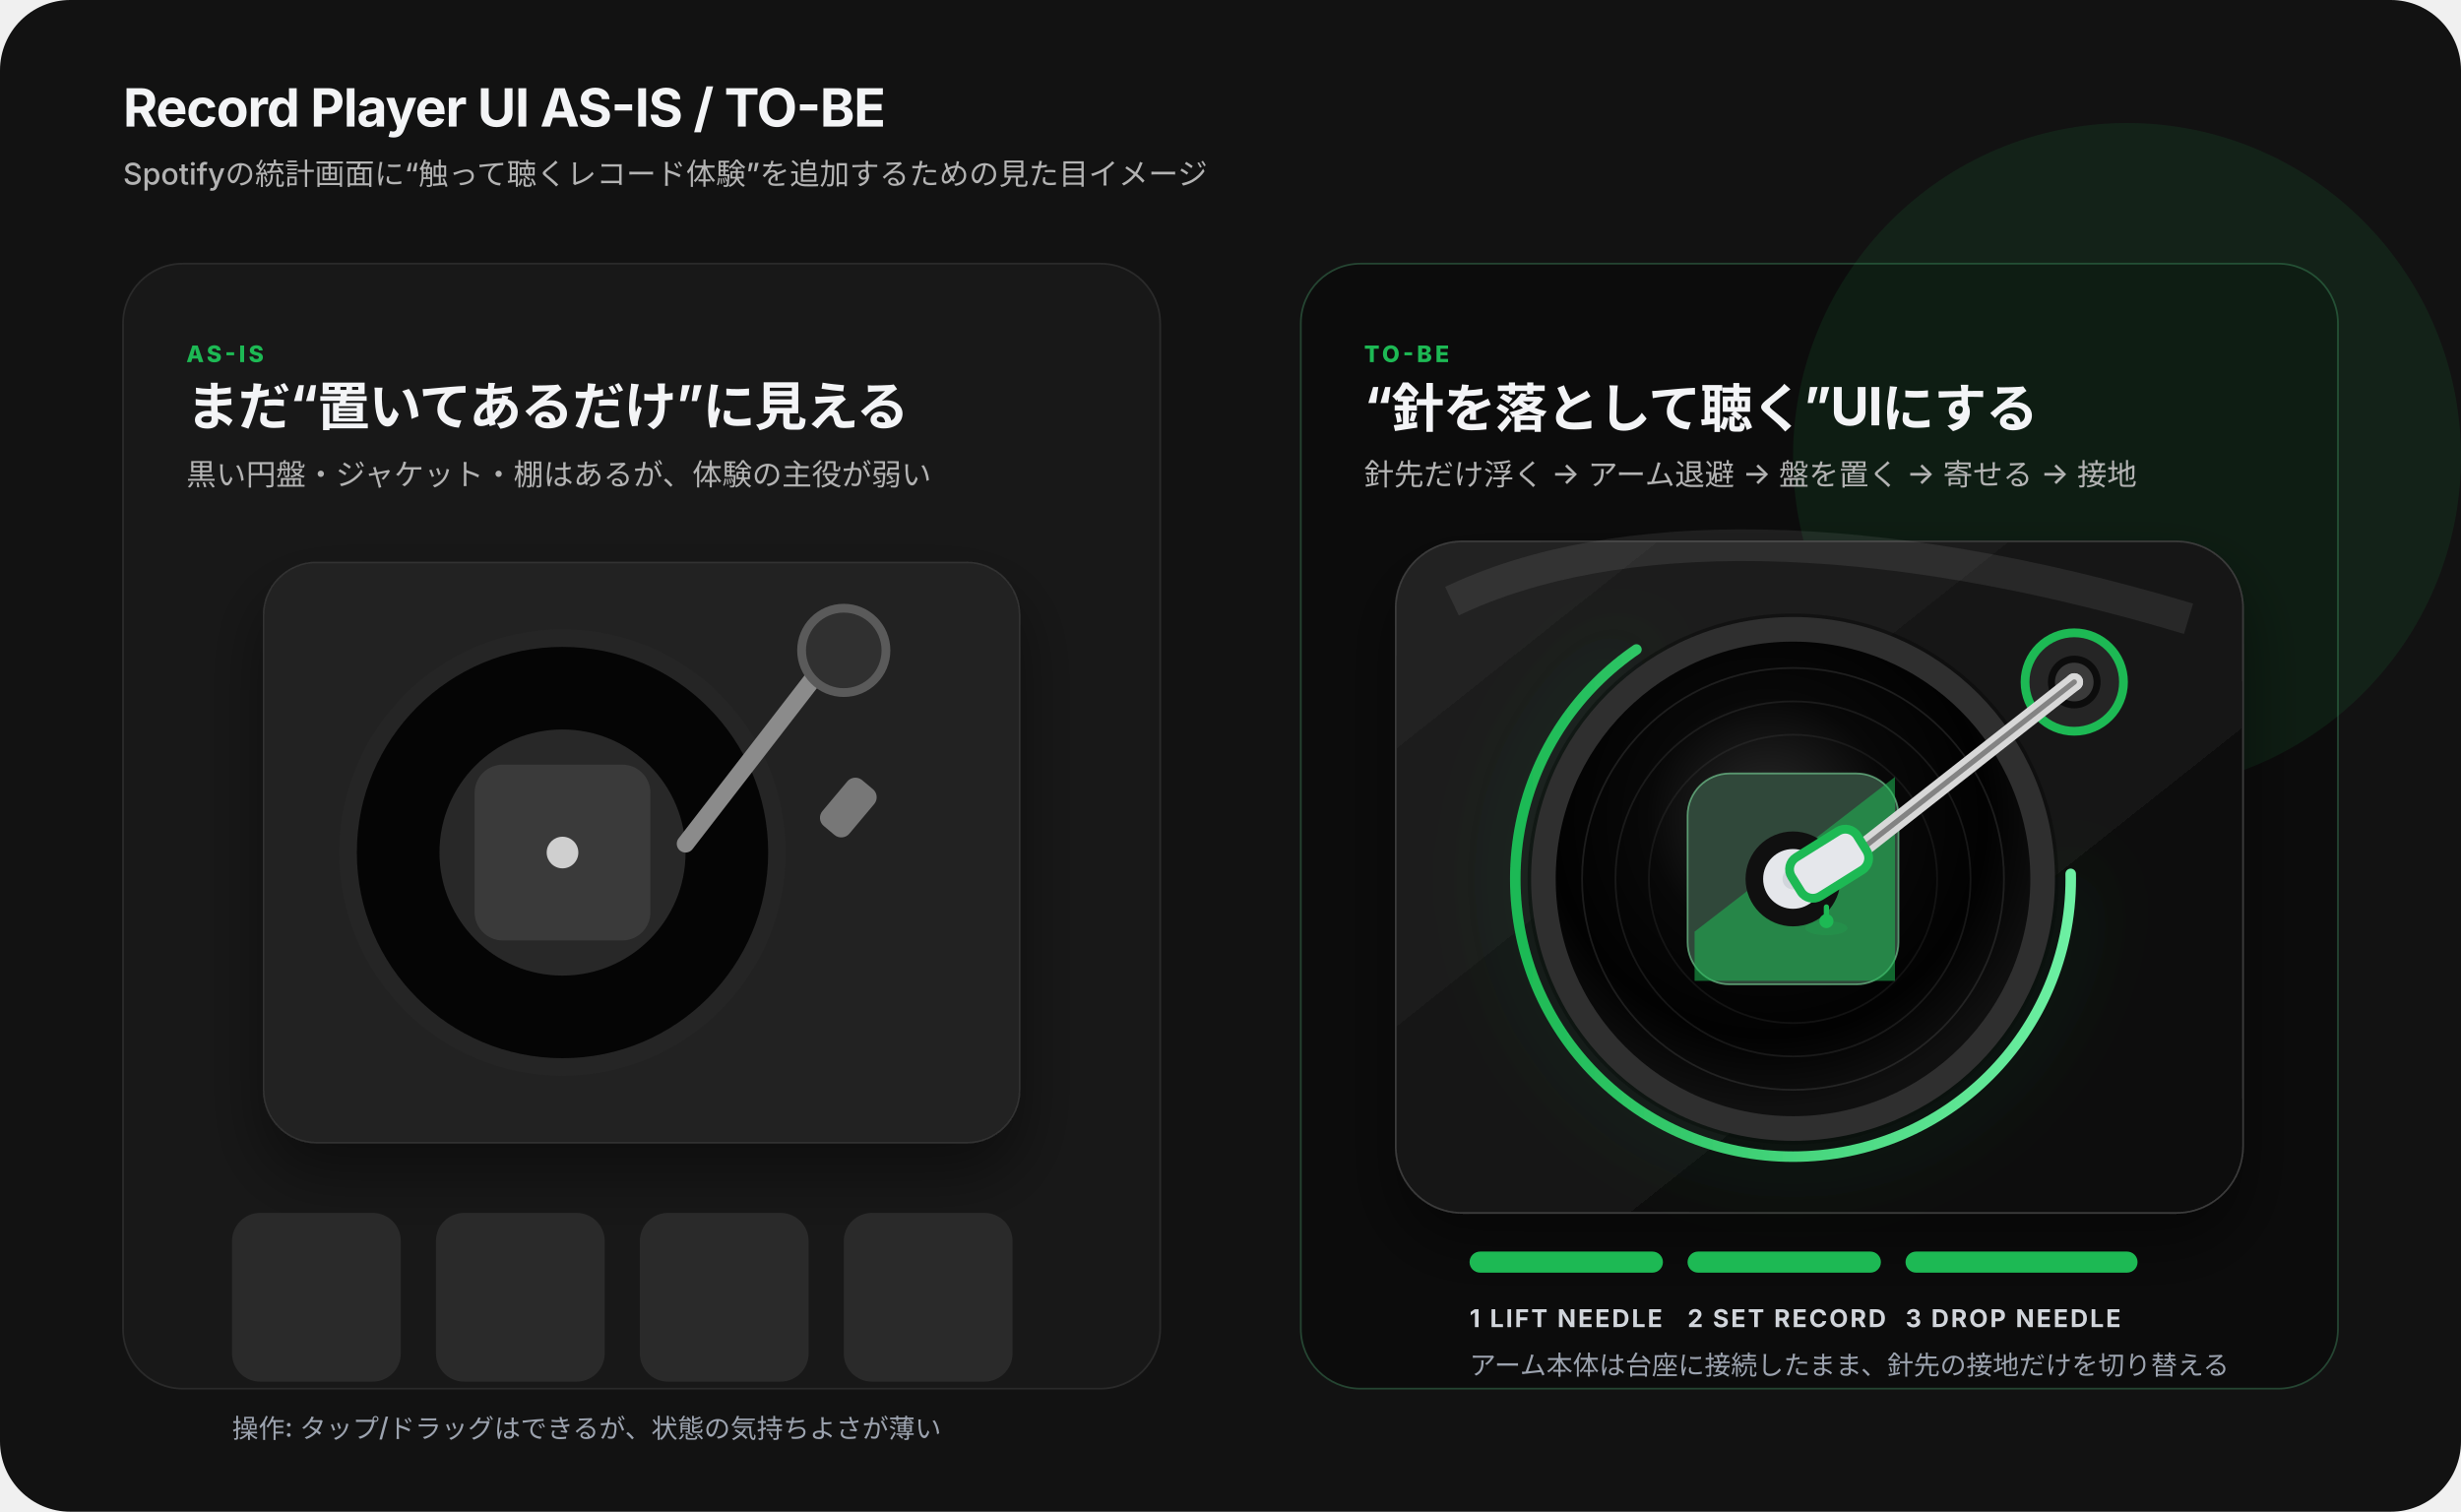
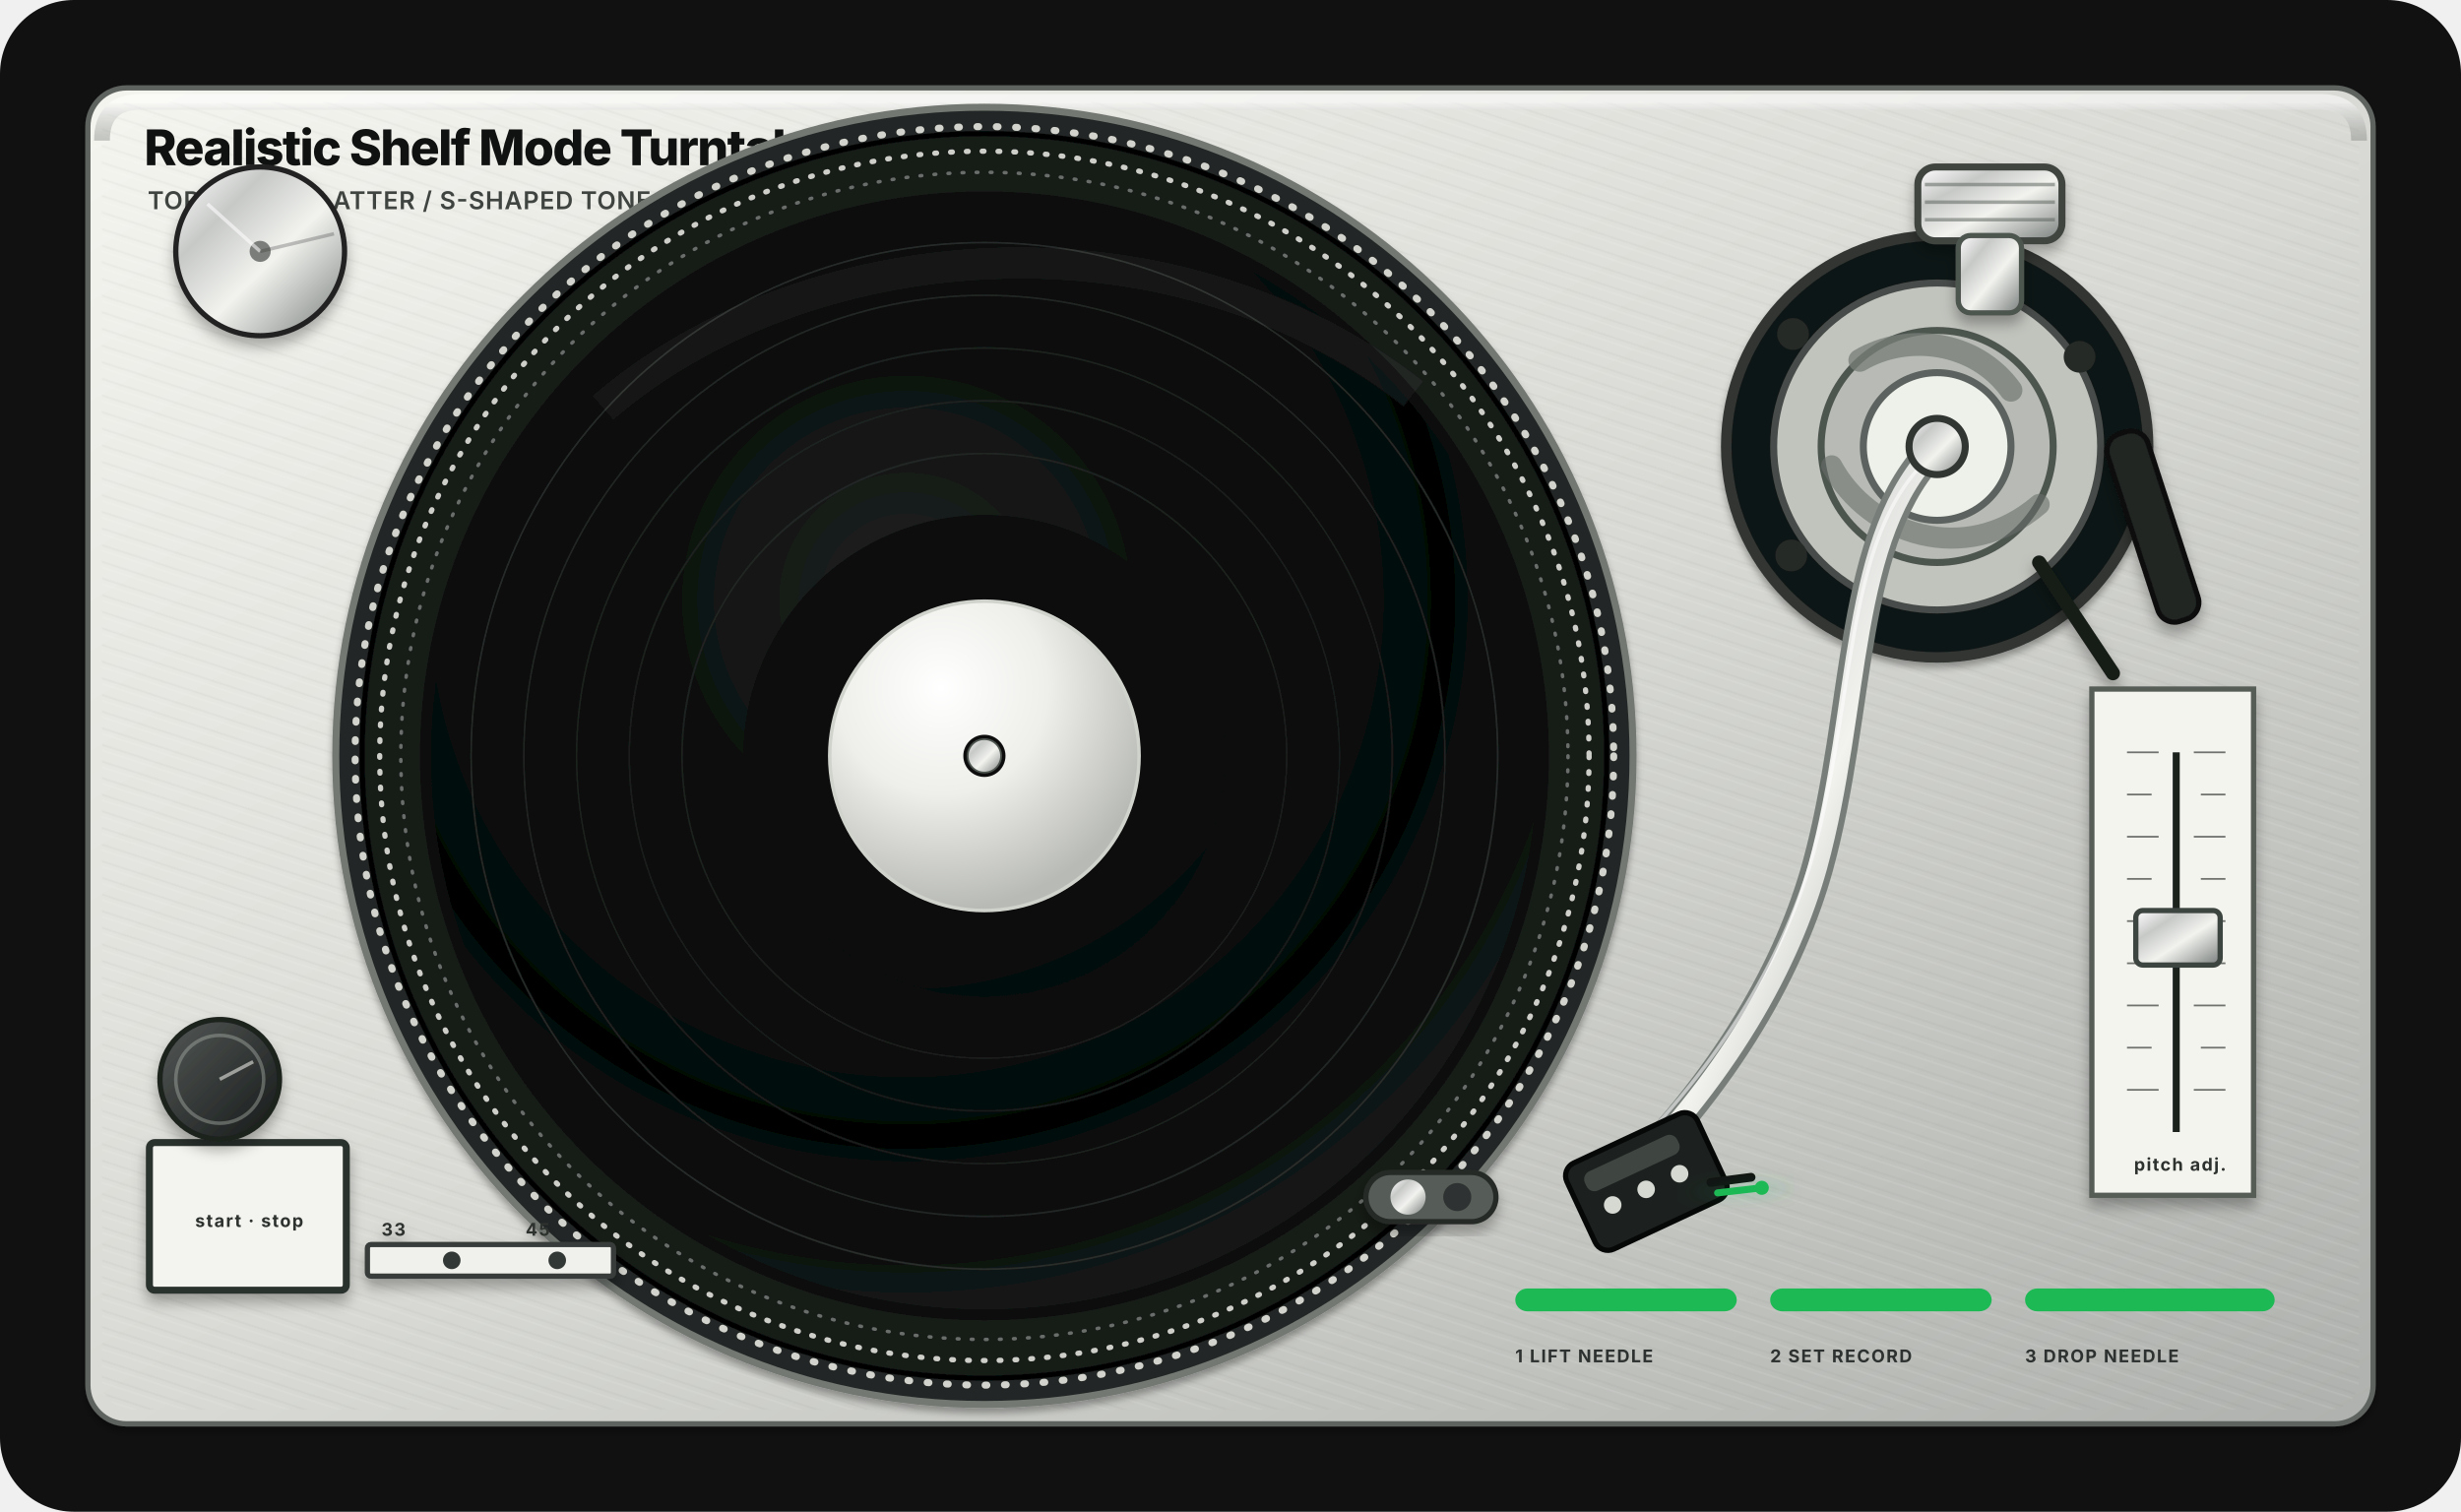
<svg xmlns="http://www.w3.org/2000/svg" width="1400" height="860" viewBox="0 0 1400 860" role="img" aria-labelledby="title desc">
  <defs>
-     <radialGradient id="vinyl" cx="45%" cy="38%" r="58%">
-       <stop offset="0%" stop-color="#2b2b2b" />
-       <stop offset="42%" stop-color="#080808" />
-       <stop offset="75%" stop-color="#020202" />
-       <stop offset="100%" stop-color="#101010" />
+     <linearGradient id="plinth" x1="0" y1="0" x2="1" y2="1">
+       <stop offset="0" stop-color="#f5f5f0" />
+       <stop offset="0.52" stop-color="#d8d9d4" />
+       <stop offset="1" stop-color="#aeb1ad" />
+     </linearGradient>
+     <linearGradient id="plinthEdge" x1="0" y1="0" x2="0" y2="1">
+       <stop offset="0" stop-color="#ffffff" stop-opacity="0.72" />
+       <stop offset="1" stop-color="#6f746f" stop-opacity="0.52" />
+     </linearGradient>
+     <radialGradient id="record" cx="43%" cy="36%" r="66%">
+       <stop offset="0" stop-color="#202422" />
+       <stop offset="0.38" stop-color="#0b0d0c" />
+       <stop offset="0.74" stop-color="#050606" />
+       <stop offset="1" stop-color="#151817" />
    </radialGradient>
-     <linearGradient id="panel" x1="0" x2="1" y1="0" y2="1">
-       <stop offset="0" stop-color="#242424" />
-       <stop offset="1" stop-color="#070707" />
-     </linearGradient>
-     <linearGradient id="accent" x1="0" x2="1" y1="0" y2="0">
-       <stop offset="0" stop-color="#1DB954" />
-       <stop offset="1" stop-color="#6df0a3" />
-     </linearGradient>
-     <filter id="softShadow" x="-20%" y="-20%" width="140%" height="140%">
-       <feDropShadow dx="0" dy="18" stdDeviation="18" flood-color="#000" flood-opacity="0.44" />
+     <radialGradient id="label" cx="36%" cy="28%" r="72%">
+       <stop offset="0" stop-color="#ffffff" />
+       <stop offset="0.48" stop-color="#eeeeea" />
+       <stop offset="1" stop-color="#b8bab6" />
+     </radialGradient>
+     <linearGradient id="metal" x1="0" y1="0" x2="1" y2="1">
+       <stop offset="0" stop-color="#ffffff" />
+       <stop offset="0.28" stop-color="#c7c9c7" />
+       <stop offset="0.56" stop-color="#f2f3ef" />
+       <stop offset="1" stop-color="#787d7b" />
+     </linearGradient>
+     <linearGradient id="darkMetal" x1="0" y1="0" x2="1" y2="1">
+       <stop offset="0" stop-color="#545957" />
+       <stop offset="1" stop-color="#161918" />
+     </linearGradient>
+     <filter id="deepShadow" x="-20%" y="-20%" width="140%" height="140%">
+       <feDropShadow dx="0" dy="18" stdDeviation="18" flood-color="#000" flood-opacity="0.34" />
+       <feDropShadow dx="0" dy="3" stdDeviation="2" flood-color="#000" flood-opacity="0.32" />
    </filter>
-     <filter id="greenGlow" x="-40%" y="-40%" width="180%" height="180%">
-       <feDropShadow dx="0" dy="0" stdDeviation="10" flood-color="#1DB954" flood-opacity="0.7" />
-       <feDropShadow dx="0" dy="0" stdDeviation="22" flood-color="#1DB954" flood-opacity="0.35" />
+     <filter id="smallShadow" x="-30%" y="-30%" width="160%" height="160%">
+       <feDropShadow dx="0" dy="5" stdDeviation="4" flood-color="#000" flood-opacity="0.30" />
    </filter>
+     <filter id="needleGlow" x="-80%" y="-80%" width="260%" height="260%">
+       <feDropShadow dx="0" dy="0" stdDeviation="4" flood-color="#1DB954" flood-opacity="0.65" />
+       <feDropShadow dx="0" dy="0" stdDeviation="10" flood-color="#1DB954" flood-opacity="0.35" />
+     </filter>
+     <pattern id="brushed" width="9" height="9" patternUnits="userSpaceOnUse" patternTransform="rotate(18)">
+       <rect width="9" height="9" fill="transparent" />
+       <path d="M0 1 H9" stroke="#fff" stroke-opacity="0.15" stroke-width="1" />
+       <path d="M0 7 H9" stroke="#4d524f" stroke-opacity="0.08" stroke-width="1" />
+     </pattern>
    <style>
-       .bg { fill: #121212; }
-       .label { fill: #f3f4f6; font: 700 30px Inter, Arial, sans-serif; letter-spacing: -0.02em; }
-       .caption { fill: #b3b3b3; font: 500 17px Inter, Arial, sans-serif; }
-       .small { fill: #d1d5db; font: 700 14px Inter, Arial, sans-serif; letter-spacing: 0.08em; }
-       .note { fill: #9ca3af; font: 500 15px Inter, Arial, sans-serif; }
-       .chip { fill: #1DB954; font: 800 13px Inter, Arial, sans-serif; letter-spacing: 0.14em; }
-       .pulse { animation: pulse 1.8s ease-in-out infinite alternate; }
-       .shine { animation: shine 3.8s ease-in-out infinite; }
-       @keyframes pulse { from { opacity: .35; } to { opacity: .95; } }
-       @keyframes shine { 0%, 100% { opacity: .15; } 50% { opacity: .55; } }
+       .title { fill: #101211; font: 800 28px Inter, Arial, sans-serif; letter-spacing: -0.03em; }
+       .caption { fill: #3f4441; font: 600 14px Inter, Arial, sans-serif; letter-spacing: .03em; }
+       .tiny { fill: #2d312f; font: 700 10px Inter, Arial, sans-serif; letter-spacing: .08em; }
+       .ticks { stroke: #3b403d; stroke-width: 1; opacity: .72; }
+       .record-spin { transform-origin: 560px 430px; animation: spin 7s linear infinite; }
+       .strobe-spin { transform-origin: 560px 430px; animation: spin 12s linear infinite reverse; }
+       .platter-breathe { animation: breathe 2s ease-in-out infinite alternate; }
+       .shine { animation: shine 4s ease-in-out infinite; }
+       @keyframes spin { to { transform: rotate(360deg); } }
+       @keyframes breathe { from { opacity: .26; } to { opacity: .52; } }
+       @keyframes shine { 0%,100% { opacity: .16; } 50% { opacity: .42; } }
    </style>
  </defs>
-   <rect class="bg" width="1400" height="860" rx="40" />
-   <text x="70" y="72" class="label">Record Player UI AS-IS / TO-BE</text>
-   <text x="70" y="105" class="caption">Spotifyの統計画面に“触って聴くレコード体験”を追加するための見た目イメージ</text>
-   <g transform="translate(70 150)">
-     <rect width="590" height="640" rx="34" fill="#181818" stroke="#2a2a2a" />
-     <text x="36" y="56" class="chip">AS-IS</text>
-     <text x="36" y="92" class="label" font-size="28">まだ“置いてあるだけ”に見える</text>
-     <text x="36" y="126" class="caption">黒い円盤・ジャケット・棚はあるが、体験の主役が弱い</text>
-     <rect x="80" y="170" width="430" height="330" rx="30" fill="#202020" stroke="#303030" filter="url(#softShadow)" />
-     <circle cx="250" cy="335" r="122" fill="#050505" stroke="#252525" stroke-width="10" />
-     <circle cx="250" cy="335" r="70" fill="#282828" />
-     <rect x="200" y="285" width="100" height="100" rx="16" fill="#3a3a3a" />
-     <circle cx="250" cy="335" r="9" fill="#cfcfcf" />
-     <line x1="405" y1="220" x2="320" y2="330" stroke="#8b8b8b" stroke-width="10" stroke-linecap="round" />
-     <circle cx="410" cy="220" r="24" fill="#303030" stroke="#5a5a5a" stroke-width="5" />
-     <rect x="394" y="316" width="34" height="20" rx="6" fill="#777" transform="rotate(-50 394 316)" />
-     <g transform="translate(62 540)">
-       <rect width="96" height="96" rx="16" fill="#2a2a2a" />
-       <rect x="116" width="96" height="96" rx="16" fill="#2a2a2a" />
-       <rect x="232" width="96" height="96" rx="16" fill="#2a2a2a" />
-       <rect x="348" width="96" height="96" rx="16" fill="#2a2a2a" />
-       <text x="0" y="128" class="note">操作: タップ/ドラッグはできるが、状態の気持ちよさが薄い</text>
-     </g>
-   </g>
-   <g transform="translate(740 150)">
-     <rect width="590" height="640" rx="34" fill="#0c0c0c" stroke="#254532" />
-     <circle cx="470" cy="110" r="190" fill="#1DB954" opacity="0.10" class="pulse" />
-     <text x="36" y="56" class="chip">TO-BE</text>
-     <text x="36" y="92" class="label" font-size="28">“針を落として聴く”UIにする</text>
-     <text x="36" y="126" class="caption">針先だけ浮く → アーム退避 → 盤を置く → 寄せる → 接地</text>
-     <rect x="54" y="158" width="482" height="382" rx="38" fill="url(#panel)" stroke="#3a3a3a" filter="url(#softShadow)" />
-     <path d="M86 192 C178 148, 325 148, 505 202" fill="none" stroke="#fff" stroke-opacity="0.08" stroke-width="18" class="shine" />
-     <circle cx="280" cy="350" r="151" fill="#050505" opacity="0.42" />
-     <circle cx="280" cy="350" r="158" fill="none" stroke="url(#accent)" stroke-width="6" stroke-linecap="round" stroke-dasharray="650 340" filter="url(#greenGlow)">
-       <animate attributeName="opacity" values="0.20;0.20;0.95;0.42;0.42" keyTimes="0;0.30;0.48;0.64;1" dur="7s" repeatCount="indefinite" />
-     </circle>
-     <g>
-       <animateTransform attributeName="transform" type="translate" values="0 -46;0 -46;0 10;0 0;0 0" keyTimes="0;0.32;0.46;0.54;1" dur="7s" repeatCount="indefinite" />
-       <animate attributeName="opacity" values="0.28;0.28;1;1;1" keyTimes="0;0.30;0.48;0.54;1" dur="7s" repeatCount="indefinite" />
-       <g>
-         <animateTransform attributeName="transform" type="rotate" from="0 280 350" to="360 280 350" dur="6s" repeatCount="indefinite" />
-         <circle cx="280" cy="350" r="142" fill="url(#vinyl)" stroke="#2f2f2f" stroke-width="14" />
-         <circle cx="280" cy="350" r="120" fill="none" stroke="#fff" stroke-opacity="0.10" stroke-width="1" />
-         <circle cx="280" cy="350" r="101" fill="none" stroke="#fff" stroke-opacity="0.08" stroke-width="1" />
-         <circle cx="280" cy="350" r="82" fill="none" stroke="#fff" stroke-opacity="0.06" stroke-width="1" />
-         <rect x="220" y="290" width="120" height="120" rx="24" fill="#30483a" stroke="#87efac" stroke-opacity="0.55" />
-         <path d="M224 380 L338 292 L338 408 L224 408Z" fill="#1DB954" opacity="0.55" />
-         <circle cx="280" cy="350" r="22" fill="#e5e7eb" stroke="#101010" stroke-width="10" />
-         <circle cx="280" cy="350" r="6" fill="#d1d5db" />
-       </g>
-     </g>
-     <g class="arm">
-       <circle cx="440" cy="238" r="28" fill="#252525" stroke="#1DB954" stroke-width="5" />
-       <circle cx="440" cy="238" r="13" fill="#3a3a3a" stroke="#0c0c0c" stroke-width="4" />
-       <circle cx="440" cy="238" r="5" fill="#d1d5db" />
-       <g>
-         <animateTransform attributeName="transform" type="rotate" values="-8 440 238;-8 440 238;-31 440 238;-31 440 238;-12 440 238;-12 440 238" keyTimes="0;0.12;0.28;0.56;0.76;1" dur="7s" repeatCount="indefinite" />
-         <line x1="440" y1="238" x2="300" y2="348" stroke="#d8d8d8" stroke-width="10" stroke-linecap="round" />
-         <line x1="440" y1="238" x2="300" y2="348" stroke="#5f5f5f" stroke-width="3" stroke-linecap="round" opacity="0.7" />
-         <rect x="275" y="342" width="44" height="26" rx="8" fill="#e5e7eb" stroke="#1DB954" stroke-width="5" transform="rotate(-32 275 342)" />
-         <line x1="299" y1="366" x2="299" y2="374" stroke="#1DB954" stroke-width="3" stroke-linecap="round">
-           <animate attributeName="opacity" values="0.25;0.25;0.25;0.25;1;1" keyTimes="0;0.18;0.30;0.76;0.88;1" dur="7s" repeatCount="indefinite" />
-         </line>
-         <ellipse cx="299" cy="378" rx="12" ry="4" fill="#1DB954" opacity="0.18">
-           <animate attributeName="opacity" values="0;0;0;0;0.38;0.18" keyTimes="0;0.18;0.30;0.76;0.88;1" dur="7s" repeatCount="indefinite" />
-         </ellipse>
-         <circle cx="299" cy="374" r="4" fill="#1DB954">
-           <animate attributeName="r" values="2;2;2;2;7;4" keyTimes="0;0.18;0.30;0.78;0.90;1" dur="7s" repeatCount="indefinite" />
-           <animate attributeName="opacity" values="0.25;0.25;0.25;0.25;1;1" keyTimes="0;0.18;0.30;0.78;0.90;1" dur="7s" repeatCount="indefinite" />
-         </circle>
-       </g>
-     </g>
-     <g transform="translate(96 562)">
-       <rect width="110" height="12" rx="6" fill="#1DB954">
-         <animate attributeName="opacity" values="1;1;0.28;0.28;0.28;1" keyTimes="0;0.16;0.30;0.58;0.84;1" dur="7s" repeatCount="indefinite" />
-       </rect>
-       <rect x="124" width="110" height="12" rx="6" fill="#1DB954">
-         <animate attributeName="opacity" values="0.28;0.28;1;1;0.28;0.28" keyTimes="0;0.30;0.44;0.56;0.70;1" dur="7s" repeatCount="indefinite" />
-       </rect>
-       <rect x="248" width="132" height="12" rx="6" fill="#1DB954">
-         <animate attributeName="opacity" values="0.28;0.28;0.28;0.28;1;1" keyTimes="0;0.56;0.70;0.78;0.88;1" dur="7s" repeatCount="indefinite" />
-       </rect>
-       <text x="0" y="43" class="small">1 LIFT NEEDLE</text>
-       <text x="124" y="43" class="small">2 SET RECORD</text>
-       <text x="248" y="43" class="small">3 DROP NEEDLE</text>
-       <text x="0" y="70" class="note">アーム本体は台座に接続したまま、針先の接地だけを切り替える</text>
-     </g>
+   <rect width="1400" height="860" rx="42" fill="#111" />
+   <rect x="50" y="50" width="1300" height="760" rx="22" fill="url(#plinth)" stroke="#5f6460" stroke-width="3" filter="url(#deepShadow)" />
+   <rect x="58" y="58" width="1284" height="744" rx="17" fill="url(#brushed)" opacity="0.6" />
+   <path d="M58 80 Q58 58 80 58 H1320 Q1342 58 1342 80" fill="none" stroke="url(#plinthEdge)" stroke-width="9" opacity="0.72" />
+   <text x="82" y="94" class="title">Realistic Shelf Mode Turntable</text>
+   <text x="84" y="119" class="caption">TOP-DOWN PLATTER / S-SHAPED TONEARM / PITCH CONTROL / START-STOP PANEL</text>
+   <g filter="url(#smallShadow)">
+     <circle cx="148" cy="143" r="48" fill="url(#metal)" stroke="#222" stroke-width="3" />
+     <circle cx="148" cy="143" r="6" fill="#7a7d79" />
+     <path d="M148 143 L118 116" stroke="#fff" stroke-width="2" opacity=".55" />
+     <path d="M148 143 L190 133" stroke="#2d302e" stroke-width="2" opacity=".28" />
+   </g>
+   <g filter="url(#deepShadow)">
+     <circle cx="560" cy="430" r="369" fill="#232725" stroke="#737873" stroke-width="4" />
+     <circle cx="560" cy="430" r="354" fill="#171a19" stroke="#040505" stroke-width="3" />
+     <g class="strobe-spin">
+       <circle cx="560" cy="430" r="358" fill="none" stroke="#e5e6de" stroke-width="4" stroke-linecap="round" stroke-dasharray="1 10" opacity="0.9" />
+       <circle cx="560" cy="430" r="344" fill="none" stroke="#f6f7ef" stroke-width="3" stroke-linecap="round" stroke-dasharray="1 8" opacity="0.82" />
+       <circle cx="560" cy="430" r="332" fill="none" stroke="#9ca19c" stroke-width="2" stroke-linecap="round" stroke-dasharray="1 7" opacity="0.62" />
+     </g>
+     <g class="record-spin">
+       <circle cx="560" cy="430" r="318" fill="url(#record)" stroke="#090a09" stroke-width="6" />
+       <circle cx="560" cy="430" r="292" fill="none" stroke="#343936" stroke-width="1" opacity="0.7" />
+       <circle cx="560" cy="430" r="262" fill="none" stroke="#313633" stroke-width="1" opacity="0.62" />
+       <circle cx="560" cy="430" r="232" fill="none" stroke="#2b302d" stroke-width="1" opacity="0.58" />
+       <circle cx="560" cy="430" r="202" fill="none" stroke="#2b302d" stroke-width="1" opacity="0.52" />
+       <circle cx="560" cy="430" r="172" fill="none" stroke="#343936" stroke-width="1" opacity="0.45" />
+       <circle cx="560" cy="430" r="137" fill="#050606" opacity="0.72" />
+       <circle cx="560" cy="430" r="88" fill="url(#label)" stroke="#d0d2cc" stroke-width="2" />
+       <circle cx="560" cy="430" r="10" fill="url(#metal)" stroke="#4e5450" stroke-width="2" />
+       <path d="M343 232 C455 135 662 113 804 224" fill="none" stroke="#fff" stroke-width="18" stroke-opacity="0.05" class="shine" />
+     </g>
+     <circle cx="560" cy="430" r="11" fill="none" stroke="#111" stroke-width="2" />
+   </g>
+   <g transform="translate(85 650)" filter="url(#smallShadow)">
+     <rect x="0" y="0" width="112" height="84" rx="3" fill="#f3f4ef" stroke="#2b302d" stroke-width="4" />
+     <text x="26" y="48" class="tiny">start · stop</text>
+     <rect x="124" y="58" width="140" height="18" rx="2" fill="#f0f1ec" stroke="#383d3a" stroke-width="3" />
+     <circle cx="172" cy="67" r="5" fill="#323734" />
+     <circle cx="232" cy="67" r="5" fill="#323734" />
+     <text x="132" y="53" class="tiny">33</text>
+     <text x="214" y="53" class="tiny">45</text>
+   </g>
+   <g transform="translate(91 580)" filter="url(#smallShadow)">
+     <circle cx="34" cy="34" r="34" fill="url(#darkMetal)" stroke="#1d211f" stroke-width="3" />
+     <circle cx="34" cy="34" r="25" fill="none" stroke="#a5aaa5" stroke-width="2" opacity=".45" />
+     <path d="M34 34 L53 24" stroke="#f5f6f1" stroke-width="2" opacity=".55" />
+   </g>
+   <g transform="translate(777 667)" filter="url(#smallShadow)">
+     <rect x="0" y="0" width="74" height="28" rx="14" fill="#575d58" stroke="#252a27" stroke-width="3" />
+     <circle cx="24" cy="14" r="10" fill="url(#metal)" />
+     <circle cx="52" cy="14" r="8" fill="#2e3330" />
+   </g>
+   <g filter="url(#deepShadow)">
+     <circle cx="1102" cy="254" r="120" fill="#111514" stroke="#303532" stroke-width="6" />
+     <circle cx="1102" cy="254" r="93" fill="#d9dbd4" stroke="#4d534f" stroke-width="4" opacity="0.88" />
+     <circle cx="1102" cy="254" r="66" fill="#b8bbb5" stroke="#4e5550" stroke-width="4" />
+     <circle cx="1102" cy="254" r="42" fill="#eef0ea" stroke="#5c625e" stroke-width="4" />
+     <circle cx="1102" cy="254" r="13" fill="url(#metal)" stroke="#2c302e" stroke-width="3" />
+     <path d="M1058 205 C1085 189 1124 194 1144 222" fill="none" stroke="#777e78" stroke-width="13" stroke-linecap="round" opacity=".76" />
+     <path d="M1042 265 C1063 304 1118 323 1160 287" fill="none" stroke="#676e69" stroke-width="12" stroke-linecap="round" opacity=".58" />
+     <circle cx="1020" cy="190" r="9" fill="#262b28" />
+     <circle cx="1183" cy="203" r="9" fill="#262b28" />
+     <circle cx="1019" cy="316" r="9" fill="#262b28" />
+   </g>
+   <g filter="url(#smallShadow)">
+     <rect x="1091" y="95" width="82" height="42" rx="10" fill="url(#metal)" stroke="#404541" stroke-width="4" />
+     <path d="M1095 105 H1169 M1095 115 H1169 M1095 125 H1169" stroke="#616862" stroke-width="2" opacity=".55" />
+     <rect x="1114" y="134" width="36" height="44" rx="7" fill="url(#metal)" stroke="#4e5450" stroke-width="3" />
+   </g>
+   <g>
+     <animateTransform attributeName="transform" type="rotate" values="0 1102 254;0 1102 254;18 1102 254;18 1102 254;2 1102 254;2 1102 254" keyTimes="0;0.12;0.28;0.55;0.78;1" dur="7s" repeatCount="indefinite" />
+     <path d="M1102 254 C1051 304 1059 402 1034 493 C1019 547 984 614 914 681" fill="none" stroke="#777e79" stroke-width="18" stroke-linecap="round" stroke-linejoin="round" />
+     <path d="M1102 254 C1051 304 1059 402 1034 493 C1019 547 984 614 914 681" fill="none" stroke="url(#metal)" stroke-width="11" stroke-linecap="round" stroke-linejoin="round" />
+     <path d="M1091 267 C1049 314 1055 404 1030 491 C1014 544 979 608 910 673" fill="none" stroke="#ffffff" stroke-width="2" stroke-linecap="round" opacity="0.55" />
+     <circle cx="1102" cy="254" r="16" fill="url(#metal)" stroke="#313632" stroke-width="4" />
+     <g transform="translate(888 665) rotate(-25)">
+       <rect x="0" y="0" width="82" height="54" rx="8" fill="#1c211f" stroke="#060807" stroke-width="3" />
+       <rect x="9" y="8" width="58" height="12" rx="5" fill="#3f4641" />
+       <circle cx="18" cy="31" r="5" fill="#d6d8d2" />
+       <circle cx="39" cy="31" r="5" fill="#d6d8d2" />
+       <circle cx="60" cy="31" r="5" fill="#d6d8d2" />
+       <path d="M74 43 L96 50" stroke="#111" stroke-width="5" stroke-linecap="round" />
+       <path d="M75 50 L99 58" stroke="#1DB954" stroke-width="4" stroke-linecap="round" filter="url(#needleGlow)">
+         <animate attributeName="opacity" values="0.25;0.25;0.25;0.25;1;1" keyTimes="0;0.16;0.30;0.76;0.88;1" dur="7s" repeatCount="indefinite" />
+       </path>
+       <circle cx="99" cy="58" r="4" fill="#1DB954" filter="url(#needleGlow)">
+         <animate attributeName="r" values="2;2;2;2;7;4" keyTimes="0;0.18;0.30;0.78;0.90;1" dur="7s" repeatCount="indefinite" />
+         <animate attributeName="opacity" values="0.2;0.2;0.2;0.2;1;1" keyTimes="0;0.18;0.30;0.78;0.90;1" dur="7s" repeatCount="indefinite" />
+       </circle>
+     </g>
+   </g>
+   <g filter="url(#smallShadow)">
+     <rect x="1196" y="250" width="24" height="112" rx="10" fill="#202523" stroke="#111" stroke-width="3" transform="rotate(-18 1196 250)" />
+     <path d="M1160 320 L1202 383" stroke="#171b19" stroke-width="8" stroke-linecap="round" />
+   </g>
+   <g transform="translate(1190 392)" filter="url(#smallShadow)">
+     <rect x="0" y="0" width="92" height="288" fill="#f3f4ee" stroke="#565c57" stroke-width="3" />
+     <line x1="48" y1="36" x2="48" y2="252" stroke="#1b201e" stroke-width="4" />
+     <g class="ticks">
+       <line x1="20" y1="36" x2="38" y2="36" />
+       <line x1="20" y1="60" x2="34" y2="60" />
+       <line x1="20" y1="84" x2="38" y2="84" />
+       <line x1="20" y1="108" x2="34" y2="108" />
+       <line x1="20" y1="132" x2="38" y2="132" />
+       <line x1="20" y1="156" x2="34" y2="156" />
+       <line x1="20" y1="180" x2="38" y2="180" />
+       <line x1="20" y1="204" x2="34" y2="204" />
+       <line x1="20" y1="228" x2="38" y2="228" />
+       <line x1="58" y1="36" x2="76" y2="36" />
+       <line x1="62" y1="60" x2="76" y2="60" />
+       <line x1="58" y1="84" x2="76" y2="84" />
+       <line x1="62" y1="108" x2="76" y2="108" />
+       <line x1="58" y1="132" x2="76" y2="132" />
+       <line x1="62" y1="156" x2="76" y2="156" />
+       <line x1="58" y1="180" x2="76" y2="180" />
+       <line x1="62" y1="204" x2="76" y2="204" />
+       <line x1="58" y1="228" x2="76" y2="228" />
+     </g>
+     <rect x="25" y="126" width="48" height="31" rx="4" fill="url(#metal)" stroke="#3e4440" stroke-width="3">
+       <animate attributeName="y" values="126;126;112;112;133;126" keyTimes="0;0.30;0.50;0.65;0.82;1" dur="7s" repeatCount="indefinite" />
+     </rect>
+     <text x="24" y="274" class="tiny">pitch adj.</text>
+   </g>
+   <g transform="translate(862 733)">
+     <rect x="0" y="0" width="126" height="13" rx="7" fill="#1DB954">
+       <animate attributeName="opacity" values="1;1;0.28;0.28;0.28;1" keyTimes="0;0.18;0.30;0.58;0.84;1" dur="7s" repeatCount="indefinite" />
+     </rect>
+     <rect x="145" y="0" width="126" height="13" rx="7" fill="#1DB954">
+       <animate attributeName="opacity" values="0.28;0.28;1;1;0.28;0.28" keyTimes="0;0.30;0.44;0.56;0.70;1" dur="7s" repeatCount="indefinite" />
+     </rect>
+     <rect x="290" y="0" width="142" height="13" rx="7" fill="#1DB954">
+       <animate attributeName="opacity" values="0.28;0.28;0.28;0.28;1;1" keyTimes="0;0.56;0.70;0.78;0.88;1" dur="7s" repeatCount="indefinite" />
+     </rect>
+     <text x="0" y="42" class="tiny">1 LIFT NEEDLE</text>
+     <text x="145" y="42" class="tiny">2 SET RECORD</text>
+     <text x="290" y="42" class="tiny">3 DROP NEEDLE</text>
  </g>
</svg>
